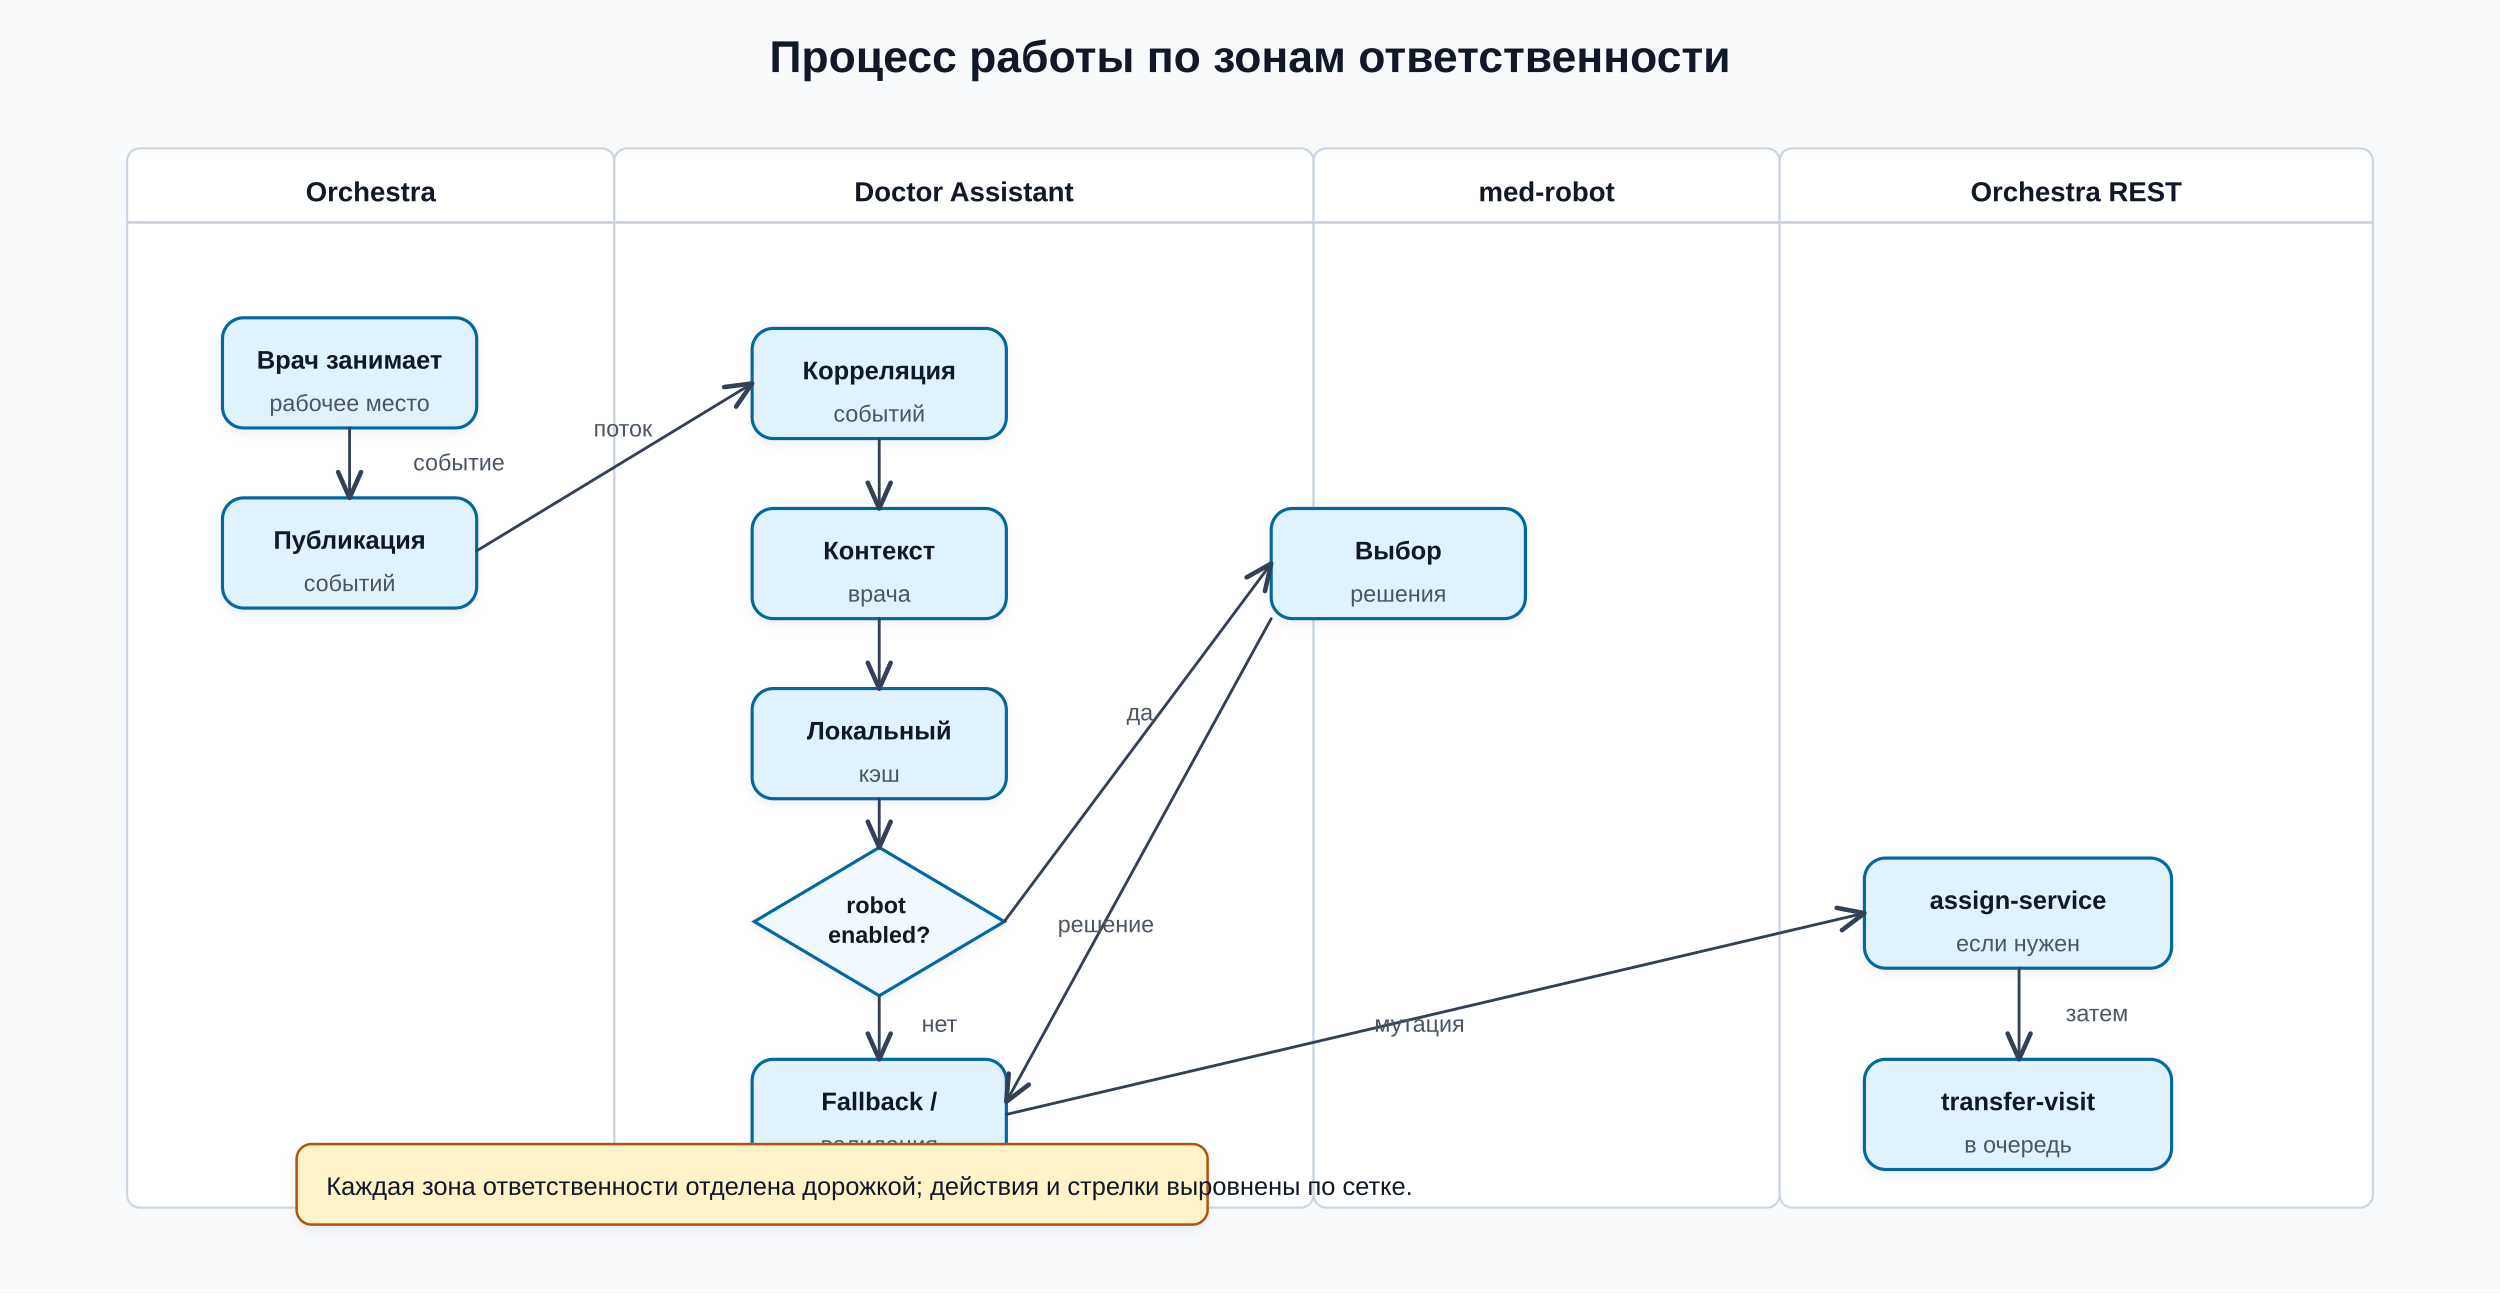
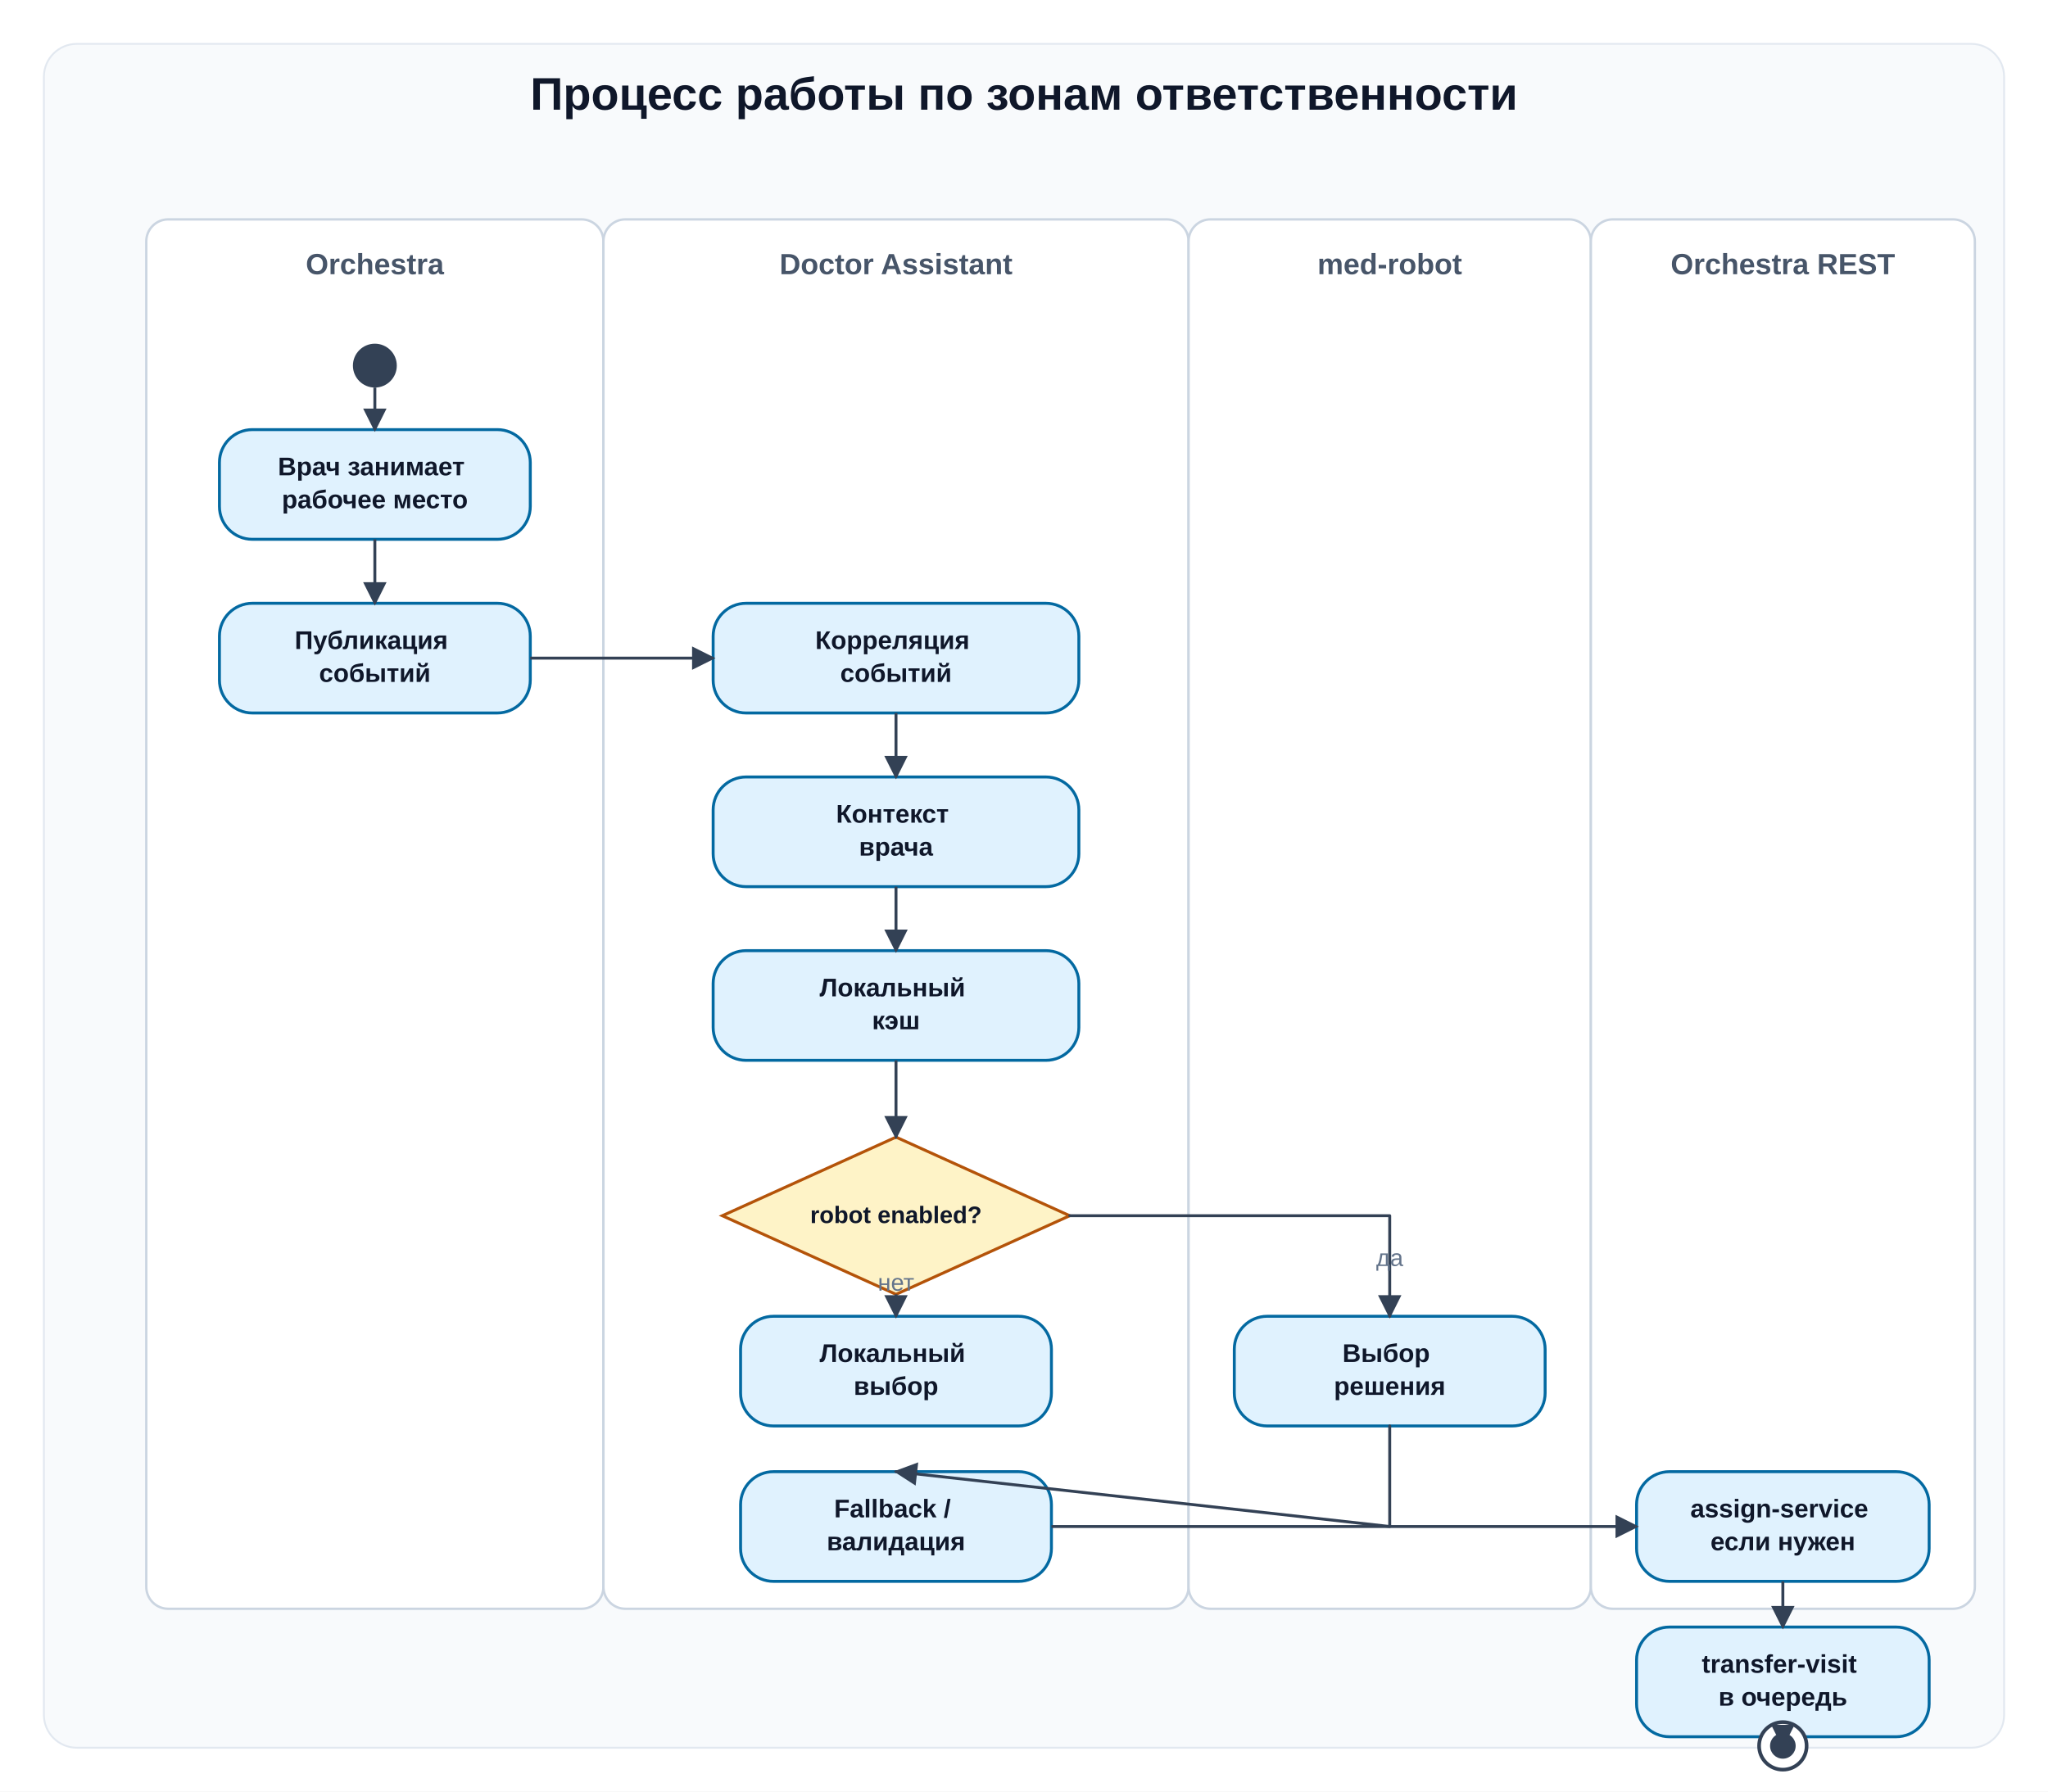
- <svg xmlns="http://www.w3.org/2000/svg" width="1180" height="610" viewBox="0 0 1180 610">
+ <svg xmlns="http://www.w3.org/2000/svg" width="1120" height="980" viewBox="0 0 1120 980" role="img" aria-label="Процесс работы по зонам ответственности">
  <defs>
-     <marker id="arrow" markerWidth="12" markerHeight="10" refX="10" refY="5" orient="auto" markerUnits="strokeWidth">
-       <path d="M 1 1 L 10 5 L 1 9" fill="none" stroke="#334155" stroke-width="1.6" stroke-linecap="round" stroke-linejoin="round" />
+     <marker id="arrow" viewBox="0 0 10 10" refX="9" refY="5" markerWidth="8" markerHeight="8" orient="auto-start-reverse">
+       <path d="M 0 0 L 10 5 L 0 10 z" fill="#334155" />
    </marker>
-     <marker id="triangle" markerWidth="14" markerHeight="12" refX="12" refY="6" orient="auto" markerUnits="strokeWidth">
-       <path d="M 1 6 L 12 1 L 12 11 Z" fill="#F8FAFC" stroke="#334155" stroke-width="1.5" />
+     <marker id="arrow-dashed" viewBox="0 0 10 10" refX="9" refY="5" markerWidth="8" markerHeight="8" orient="auto-start-reverse">
+       <path d="M 0 0 L 10 5 L 0 10 z" fill="#64748B" />
    </marker>
-     <marker id="green-dot" markerWidth="10" markerHeight="10" refX="5" refY="5" orient="auto">
-       <circle cx="5" cy="5" r="4" fill="#16A34A" />
-     </marker>
-     <filter id="card-shadow" x="-15%" y="-15%" width="130%" height="130%">
-       <feDropShadow dx="0" dy="2" stdDeviation="2" flood-color="#94A3B8" flood-opacity="0.16" />
-     </filter>
  </defs>
-   <rect x="0" y="0" width="1180" height="610" fill="#F8FAFC" />
-   <text x="590.0" y="34" text-anchor="middle" font-family="Segoe UI, Arial, sans-serif" font-size="21" font-weight="700" fill="#111827">Процесс работы по зонам ответственности</text>
-   <rect x="60" y="70" width="230" height="500" rx="6" ry="6" fill="#FFFFFF" stroke="#CBD5E1" stroke-width="1.0" />
-   <text x="175.0" y="95" text-anchor="middle" font-family="Segoe UI, Arial, sans-serif" font-size="13" font-weight="700" fill="#111827" style="">
-     <tspan x="175.0" dy="0">Orchestra</tspan>
+   <rect x="0.0" y="0.0" width="1120.0" height="980.0" rx="0.0" fill="#FFFFFF" stroke="none" stroke-width="1" />
+   <rect x="24.0" y="24.0" width="1072.0" height="932.0" rx="18.0" fill="#F8FAFC" stroke="#E2E8F0" stroke-width="1" />
+   <text x="560.0" y="60.0" text-anchor="middle" font-family="Segoe UI, Arial, sans-serif" font-size="25" font-weight="700" fill="#0F172A">Процесс работы по зонам ответственности</text>
+   <rect x="80.0" y="120.0" width="250.0" height="760.0" rx="12.0" fill="#FFFFFF" stroke="#CBD5E1" stroke-width="1.3" />
+   <text x="205.0" y="150.0" text-anchor="middle" font-family="Segoe UI, Arial, sans-serif" font-size="16" font-weight="700" fill="#475569">Orchestra</text>
+   <rect x="330.0" y="120.0" width="320.0" height="760.0" rx="12.0" fill="#FFFFFF" stroke="#CBD5E1" stroke-width="1.3" />
+   <text x="490.0" y="150.0" text-anchor="middle" font-family="Segoe UI, Arial, sans-serif" font-size="16" font-weight="700" fill="#475569">Doctor Assistant</text>
+   <rect x="650.0" y="120.0" width="220.0" height="760.0" rx="12.0" fill="#FFFFFF" stroke="#CBD5E1" stroke-width="1.3" />
+   <text x="760.0" y="150.0" text-anchor="middle" font-family="Segoe UI, Arial, sans-serif" font-size="16" font-weight="700" fill="#475569">med-robot</text>
+   <rect x="870.0" y="120.0" width="210.0" height="760.0" rx="12.0" fill="#FFFFFF" stroke="#CBD5E1" stroke-width="1.3" />
+   <text x="975.0" y="150.0" text-anchor="middle" font-family="Segoe UI, Arial, sans-serif" font-size="16" font-weight="700" fill="#475569">Orchestra REST</text>
+   <circle cx="205" cy="200" r="12" fill="#334155" />
+   <rect x="120.0" y="235.0" width="170.0" height="60.0" rx="18.0" fill="#E0F2FE" stroke="#0369A1" stroke-width="1.6" />
+   <text x="205.0" y="260.0" text-anchor="middle" font-family="Segoe UI, Arial, sans-serif" font-size="14" font-weight="600" fill="#0F172A">
+     <tspan x="205.0" dy="0">Врач занимает</tspan>
+     <tspan x="205.0" dy="18">рабочее место</tspan>
  </text>
-   <line x1="60" y1="105" x2="290" y2="105" stroke="#CBD5E1" stroke-width="1.35" stroke-linecap="round" />
-   <rect x="290" y="70" width="330" height="500" rx="6" ry="6" fill="#FFFFFF" stroke="#CBD5E1" stroke-width="1.0" />
-   <text x="455.0" y="95" text-anchor="middle" font-family="Segoe UI, Arial, sans-serif" font-size="13" font-weight="700" fill="#111827" style="">
-     <tspan x="455.0" dy="0">Doctor Assistant</tspan>
+   <rect x="120.0" y="330.0" width="170.0" height="60.0" rx="18.0" fill="#E0F2FE" stroke="#0369A1" stroke-width="1.6" />
+   <text x="205.0" y="355.0" text-anchor="middle" font-family="Segoe UI, Arial, sans-serif" font-size="14" font-weight="600" fill="#0F172A">
+     <tspan x="205.0" dy="0">Публикация</tspan>
+     <tspan x="205.0" dy="18">событий</tspan>
  </text>
-   <line x1="290" y1="105" x2="620" y2="105" stroke="#CBD5E1" stroke-width="1.35" stroke-linecap="round" />
-   <rect x="620" y="70" width="220" height="500" rx="6" ry="6" fill="#FFFFFF" stroke="#CBD5E1" stroke-width="1.0" />
-   <text x="730.0" y="95" text-anchor="middle" font-family="Segoe UI, Arial, sans-serif" font-size="13" font-weight="700" fill="#111827" style="">
-     <tspan x="730.0" dy="0">med-robot</tspan>
+   <rect x="390.0" y="330.0" width="200.0" height="60.0" rx="18.0" fill="#E0F2FE" stroke="#0369A1" stroke-width="1.6" />
+   <text x="490.0" y="355.0" text-anchor="middle" font-family="Segoe UI, Arial, sans-serif" font-size="14" font-weight="600" fill="#0F172A">
+     <tspan x="490.0" dy="0">Корреляция</tspan>
+     <tspan x="490.0" dy="18">событий</tspan>
  </text>
-   <line x1="620" y1="105" x2="840" y2="105" stroke="#CBD5E1" stroke-width="1.35" stroke-linecap="round" />
-   <rect x="840" y="70" width="280" height="500" rx="6" ry="6" fill="#FFFFFF" stroke="#CBD5E1" stroke-width="1.0" />
-   <text x="980.0" y="95" text-anchor="middle" font-family="Segoe UI, Arial, sans-serif" font-size="13" font-weight="700" fill="#111827" style="">
-     <tspan x="980.0" dy="0">Orchestra REST</tspan>
+   <rect x="390.0" y="425.0" width="200.0" height="60.0" rx="18.0" fill="#E0F2FE" stroke="#0369A1" stroke-width="1.6" />
+   <text x="490.0" y="450.0" text-anchor="middle" font-family="Segoe UI, Arial, sans-serif" font-size="14" font-weight="600" fill="#0F172A">
+     <tspan x="490.0" dy="0">Контекст</tspan>
+     <tspan x="490.0" dy="18">врача</tspan>
  </text>
-   <line x1="840" y1="105" x2="1120" y2="105" stroke="#CBD5E1" stroke-width="1.35" stroke-linecap="round" />
-   <rect x="105" y="150" width="120" height="52" rx="10" ry="10" fill="#E0F2FE" stroke="#0369A1" stroke-width="1.5" filter="url(#card-shadow)" />
-   <text x="165.0" y="174" text-anchor="middle" font-family="Segoe UI, Arial, sans-serif" font-size="12" font-weight="700" fill="#111827" style="">
-     <tspan x="165.0" dy="0">Врач занимает</tspan>
+   <rect x="390.0" y="520.0" width="200.0" height="60.0" rx="18.0" fill="#E0F2FE" stroke="#0369A1" stroke-width="1.6" />
+   <text x="490.0" y="545.0" text-anchor="middle" font-family="Segoe UI, Arial, sans-serif" font-size="14" font-weight="600" fill="#0F172A">
+     <tspan x="490.0" dy="0">Локальный</tspan>
+     <tspan x="490.0" dy="18">кэш</tspan>
  </text>
-   <text x="165.0" y="194" text-anchor="middle" font-family="Segoe UI, Arial, sans-serif" font-size="11" font-weight="400" fill="#4B5563" style="">
-     <tspan x="165.0" dy="0">рабочее место</tspan>
+   <path d="M 490.0 622.0 L 585.0 665.0 L 490.0 708.0 L 395.0 665.0 Z" fill="#FEF3C7" stroke="#B45309" stroke-width="1.6" />
+   <text x="490.0" y="669.0" text-anchor="middle" font-family="Segoe UI, Arial, sans-serif" font-size="13" font-weight="600" fill="#0F172A">
+     <tspan x="490.0" dy="0">robot enabled?</tspan>
  </text>
-   <rect x="105" y="235" width="120" height="52" rx="10" ry="10" fill="#E0F2FE" stroke="#0369A1" stroke-width="1.5" filter="url(#card-shadow)" />
-   <text x="165.0" y="259" text-anchor="middle" font-family="Segoe UI, Arial, sans-serif" font-size="12" font-weight="700" fill="#111827" style="">
-     <tspan x="165.0" dy="0">Публикация</tspan>
+   <rect x="675.0" y="720.0" width="170.0" height="60.0" rx="18.0" fill="#E0F2FE" stroke="#0369A1" stroke-width="1.6" />
+   <text x="760.0" y="745.0" text-anchor="middle" font-family="Segoe UI, Arial, sans-serif" font-size="14" font-weight="600" fill="#0F172A">
+     <tspan x="760.0" dy="0">Выбор</tspan>
+     <tspan x="760.0" dy="18">решения</tspan>
  </text>
-   <text x="165.0" y="279" text-anchor="middle" font-family="Segoe UI, Arial, sans-serif" font-size="11" font-weight="400" fill="#4B5563" style="">
-     <tspan x="165.0" dy="0">событий</tspan>
+   <rect x="405.0" y="805.0" width="170.0" height="60.0" rx="18.0" fill="#E0F2FE" stroke="#0369A1" stroke-width="1.6" />
+   <text x="490.0" y="830.0" text-anchor="middle" font-family="Segoe UI, Arial, sans-serif" font-size="14" font-weight="600" fill="#0F172A">
+     <tspan x="490.0" dy="0">Fallback /</tspan>
+     <tspan x="490.0" dy="18">валидация</tspan>
  </text>
-   <rect x="355" y="155" width="120" height="52" rx="10" ry="10" fill="#E0F2FE" stroke="#0369A1" stroke-width="1.5" filter="url(#card-shadow)" />
-   <text x="415.0" y="179" text-anchor="middle" font-family="Segoe UI, Arial, sans-serif" font-size="12" font-weight="700" fill="#111827" style="">
-     <tspan x="415.0" dy="0">Корреляция</tspan>
+   <rect x="405.0" y="720.0" width="170.0" height="60.0" rx="18.0" fill="#E0F2FE" stroke="#0369A1" stroke-width="1.6" />
+   <text x="490.0" y="745.0" text-anchor="middle" font-family="Segoe UI, Arial, sans-serif" font-size="14" font-weight="600" fill="#0F172A">
+     <tspan x="490.0" dy="0">Локальный</tspan>
+     <tspan x="490.0" dy="18">выбор</tspan>
  </text>
-   <text x="415.0" y="199" text-anchor="middle" font-family="Segoe UI, Arial, sans-serif" font-size="11" font-weight="400" fill="#4B5563" style="">
-     <tspan x="415.0" dy="0">событий</tspan>
+   <rect x="895.0" y="805.0" width="160.0" height="60.0" rx="18.0" fill="#E0F2FE" stroke="#0369A1" stroke-width="1.6" />
+   <text x="975.0" y="830.0" text-anchor="middle" font-family="Segoe UI, Arial, sans-serif" font-size="14" font-weight="600" fill="#0F172A">
+     <tspan x="975.0" dy="0">assign-service</tspan>
+     <tspan x="975.0" dy="18">если нужен</tspan>
  </text>
-   <rect x="355" y="240" width="120" height="52" rx="10" ry="10" fill="#E0F2FE" stroke="#0369A1" stroke-width="1.5" filter="url(#card-shadow)" />
-   <text x="415.0" y="264" text-anchor="middle" font-family="Segoe UI, Arial, sans-serif" font-size="12" font-weight="700" fill="#111827" style="">
-     <tspan x="415.0" dy="0">Контекст</tspan>
+   <rect x="895.0" y="890.0" width="160.0" height="60.0" rx="18.0" fill="#E0F2FE" stroke="#0369A1" stroke-width="1.6" />
+   <text x="975.0" y="915.0" text-anchor="middle" font-family="Segoe UI, Arial, sans-serif" font-size="14" font-weight="600" fill="#0F172A">
+     <tspan x="975.0" dy="0">transfer-visit</tspan>
+     <tspan x="975.0" dy="18">в очередь</tspan>
  </text>
-   <text x="415.0" y="284" text-anchor="middle" font-family="Segoe UI, Arial, sans-serif" font-size="11" font-weight="400" fill="#4B5563" style="">
-     <tspan x="415.0" dy="0">врача</tspan>
-   </text>
-   <rect x="355" y="325" width="120" height="52" rx="10" ry="10" fill="#E0F2FE" stroke="#0369A1" stroke-width="1.5" filter="url(#card-shadow)" />
-   <text x="415.0" y="349" text-anchor="middle" font-family="Segoe UI, Arial, sans-serif" font-size="12" font-weight="700" fill="#111827" style="">
-     <tspan x="415.0" dy="0">Локальный</tspan>
-   </text>
-   <text x="415.0" y="369" text-anchor="middle" font-family="Segoe UI, Arial, sans-serif" font-size="11" font-weight="400" fill="#4B5563" style="">
-     <tspan x="415.0" dy="0">кэш</tspan>
-   </text>
-   <path d="M 415 400.0 L 474.0 435 L 415 470.0 L 356.0 435 Z" fill="#F0F9FF" stroke="#0369A1" stroke-width="1.5" filter="url(#card-shadow)" />
-   <text x="415" y="431" text-anchor="middle" font-family="Segoe UI, Arial, sans-serif" font-size="11" font-weight="700" fill="#111827" style="">
-     <tspan x="415" dy="0">robot</tspan>
-     <tspan x="415" dy="14">enabled?</tspan>
-   </text>
-   <rect x="600" y="240" width="120" height="52" rx="10" ry="10" fill="#E0F2FE" stroke="#0369A1" stroke-width="1.5" filter="url(#card-shadow)" />
-   <text x="660.0" y="264" text-anchor="middle" font-family="Segoe UI, Arial, sans-serif" font-size="12" font-weight="700" fill="#111827" style="">
-     <tspan x="660.0" dy="0">Выбор</tspan>
-   </text>
-   <text x="660.0" y="284" text-anchor="middle" font-family="Segoe UI, Arial, sans-serif" font-size="11" font-weight="400" fill="#4B5563" style="">
-     <tspan x="660.0" dy="0">решения</tspan>
-   </text>
-   <rect x="355" y="500" width="120" height="52" rx="10" ry="10" fill="#E0F2FE" stroke="#0369A1" stroke-width="1.5" filter="url(#card-shadow)" />
-   <text x="415.0" y="524" text-anchor="middle" font-family="Segoe UI, Arial, sans-serif" font-size="12" font-weight="700" fill="#111827" style="">
-     <tspan x="415.0" dy="0">Fallback /</tspan>
-   </text>
-   <text x="415.0" y="544" text-anchor="middle" font-family="Segoe UI, Arial, sans-serif" font-size="11" font-weight="400" fill="#4B5563" style="">
-     <tspan x="415.0" dy="0">валидация</tspan>
-   </text>
-   <rect x="880" y="405" width="145" height="52" rx="10" ry="10" fill="#E0F2FE" stroke="#0369A1" stroke-width="1.5" filter="url(#card-shadow)" />
-   <text x="952.5" y="429" text-anchor="middle" font-family="Segoe UI, Arial, sans-serif" font-size="12" font-weight="700" fill="#111827" style="">
-     <tspan x="952.5" dy="0">assign-service</tspan>
-   </text>
-   <text x="952.5" y="449" text-anchor="middle" font-family="Segoe UI, Arial, sans-serif" font-size="11" font-weight="400" fill="#4B5563" style="">
-     <tspan x="952.5" dy="0">если нужен</tspan>
-   </text>
-   <rect x="880" y="500" width="145" height="52" rx="10" ry="10" fill="#E0F2FE" stroke="#0369A1" stroke-width="1.5" filter="url(#card-shadow)" />
-   <text x="952.5" y="524" text-anchor="middle" font-family="Segoe UI, Arial, sans-serif" font-size="12" font-weight="700" fill="#111827" style="">
-     <tspan x="952.5" dy="0">transfer-visit</tspan>
-   </text>
-   <text x="952.5" y="544" text-anchor="middle" font-family="Segoe UI, Arial, sans-serif" font-size="11" font-weight="400" fill="#4B5563" style="">
-     <tspan x="952.5" dy="0">в очередь</tspan>
-   </text>
-   <line x1="165" y1="202" x2="165" y2="235" stroke="#334155" stroke-width="1.35" stroke-linecap="round" marker-end="url(#arrow)" />
-   <text x="195" y="222" text-anchor="start" font-family="Segoe UI, Arial, sans-serif" font-size="11" font-weight="400" fill="#4B5563" style="">
-     <tspan x="195" dy="0">событие</tspan>
-   </text>
-   <line x1="225" y1="260" x2="355" y2="181" stroke="#334155" stroke-width="1.35" stroke-linecap="round" marker-end="url(#arrow)" />
-   <text x="294" y="206" text-anchor="middle" font-family="Segoe UI, Arial, sans-serif" font-size="11" font-weight="400" fill="#4B5563" style="">
-     <tspan x="294" dy="0">поток</tspan>
-   </text>
-   <line x1="415" y1="207" x2="415" y2="240" stroke="#334155" stroke-width="1.35" stroke-linecap="round" marker-end="url(#arrow)" />
-   <line x1="415" y1="292" x2="415" y2="325" stroke="#334155" stroke-width="1.35" stroke-linecap="round" marker-end="url(#arrow)" />
-   <line x1="415" y1="377" x2="415" y2="400" stroke="#334155" stroke-width="1.35" stroke-linecap="round" marker-end="url(#arrow)" />
-   <line x1="474" y1="435" x2="600" y2="266" stroke="#334155" stroke-width="1.35" stroke-linecap="round" marker-end="url(#arrow)" />
-   <text x="538" y="340" text-anchor="middle" font-family="Segoe UI, Arial, sans-serif" font-size="11" font-weight="400" fill="#4B5563" style="">
-     <tspan x="538" dy="0">да</tspan>
-   </text>
-   <line x1="415" y1="470" x2="415" y2="500" stroke="#334155" stroke-width="1.35" stroke-linecap="round" marker-end="url(#arrow)" />
-   <text x="435" y="487" text-anchor="start" font-family="Segoe UI, Arial, sans-serif" font-size="11" font-weight="400" fill="#4B5563" style="">
-     <tspan x="435" dy="0">нет</tspan>
-   </text>
-   <line x1="600" y1="292" x2="475" y2="520" stroke="#334155" stroke-width="1.35" stroke-linecap="round" marker-end="url(#arrow)" />
-   <text x="522" y="440" text-anchor="middle" font-family="Segoe UI, Arial, sans-serif" font-size="11" font-weight="400" fill="#4B5563" style="">
-     <tspan x="522" dy="0">решение</tspan>
-   </text>
-   <line x1="475" y1="526" x2="880" y2="431" stroke="#334155" stroke-width="1.35" stroke-linecap="round" marker-end="url(#arrow)" />
-   <text x="670" y="487" text-anchor="middle" font-family="Segoe UI, Arial, sans-serif" font-size="11" font-weight="400" fill="#4B5563" style="">
-     <tspan x="670" dy="0">мутация</tspan>
-   </text>
-   <line x1="953" y1="457" x2="953" y2="500" stroke="#334155" stroke-width="1.35" stroke-linecap="round" marker-end="url(#arrow)" />
-   <text x="975" y="482" text-anchor="start" font-family="Segoe UI, Arial, sans-serif" font-size="11" font-weight="400" fill="#4B5563" style="">
-     <tspan x="975" dy="0">затем</tspan>
-   </text>
-   <rect x="140" y="540" width="430" height="38" rx="7" ry="7" fill="#FEF3C7" stroke="#B45309" stroke-width="1.2" filter="url(#card-shadow)" />
-   <text x="154" y="564" text-anchor="start" font-family="Segoe UI, Arial, sans-serif" font-size="12" font-weight="400" fill="#111827" style="">
-     <tspan x="154" dy="0">Каждая зона ответственности отделена дорожкой; действия и стрелки выровнены по сетке.</tspan>
-   </text>
+   <circle cx="975" cy="955" r="13" fill="#FFFFFF" stroke="#334155" stroke-width="2" />
+   <circle cx="975" cy="955" r="7" fill="#334155" />
+   <path d="M 205.0 212.0 L 205.0 235.0" fill="none" stroke="#334155" stroke-width="1.6" marker-end="url(#arrow)" />
+   <path d="M 205.0 295.0 L 205.0 330.0" fill="none" stroke="#334155" stroke-width="1.6" marker-end="url(#arrow)" />
+   <path d="M 290.0 360.0 L 390.0 360.0" fill="none" stroke="#334155" stroke-width="1.6" marker-end="url(#arrow)" />
+   <path d="M 490.0 390.0 L 490.0 425.0" fill="none" stroke="#334155" stroke-width="1.6" marker-end="url(#arrow)" />
+   <path d="M 490.0 485.0 L 490.0 520.0" fill="none" stroke="#334155" stroke-width="1.6" marker-end="url(#arrow)" />
+   <path d="M 490.0 580.0 L 490.0 622.0" fill="none" stroke="#334155" stroke-width="1.6" marker-end="url(#arrow)" />
+   <path d=" M 585.0 665.0 L 760.0 665.0 L 760.0 720.0" fill="none" stroke="#334155" stroke-width="1.6" stroke-linejoin="round" stroke-linecap="round" marker-end="url(#arrow)" />
+   <text x="760.0" y="692.5" text-anchor="middle" font-family="Segoe UI, Arial, sans-serif" font-size="13" font-weight="400" fill="#64748B">да</text>
+   <path d="M 490.0 708.0 L 490.0 720.0" fill="none" stroke="#334155" stroke-width="1.6" marker-end="url(#arrow)" />
+   <text x="490.0" y="706.0" text-anchor="middle" font-family="Segoe UI, Arial, sans-serif" font-size="13" font-weight="400" fill="#64748B">нет</text>
+   <path d=" M 760.0 780.0 L 760.0 835.0 L 490.0 805.0" fill="none" stroke="#334155" stroke-width="1.6" stroke-linejoin="round" stroke-linecap="round" marker-end="url(#arrow)" />
+   <path d="M 575.0 835.0 L 895.0 835.0" fill="none" stroke="#334155" stroke-width="1.6" marker-end="url(#arrow)" />
+   <path d="M 975.0 865.0 L 975.0 890.0" fill="none" stroke="#334155" stroke-width="1.6" marker-end="url(#arrow)" />
+   <path d="M 975.0 950.0 L 975.0 955.0" fill="none" stroke="#334155" stroke-width="1.6" marker-end="url(#arrow)" />
</svg>
